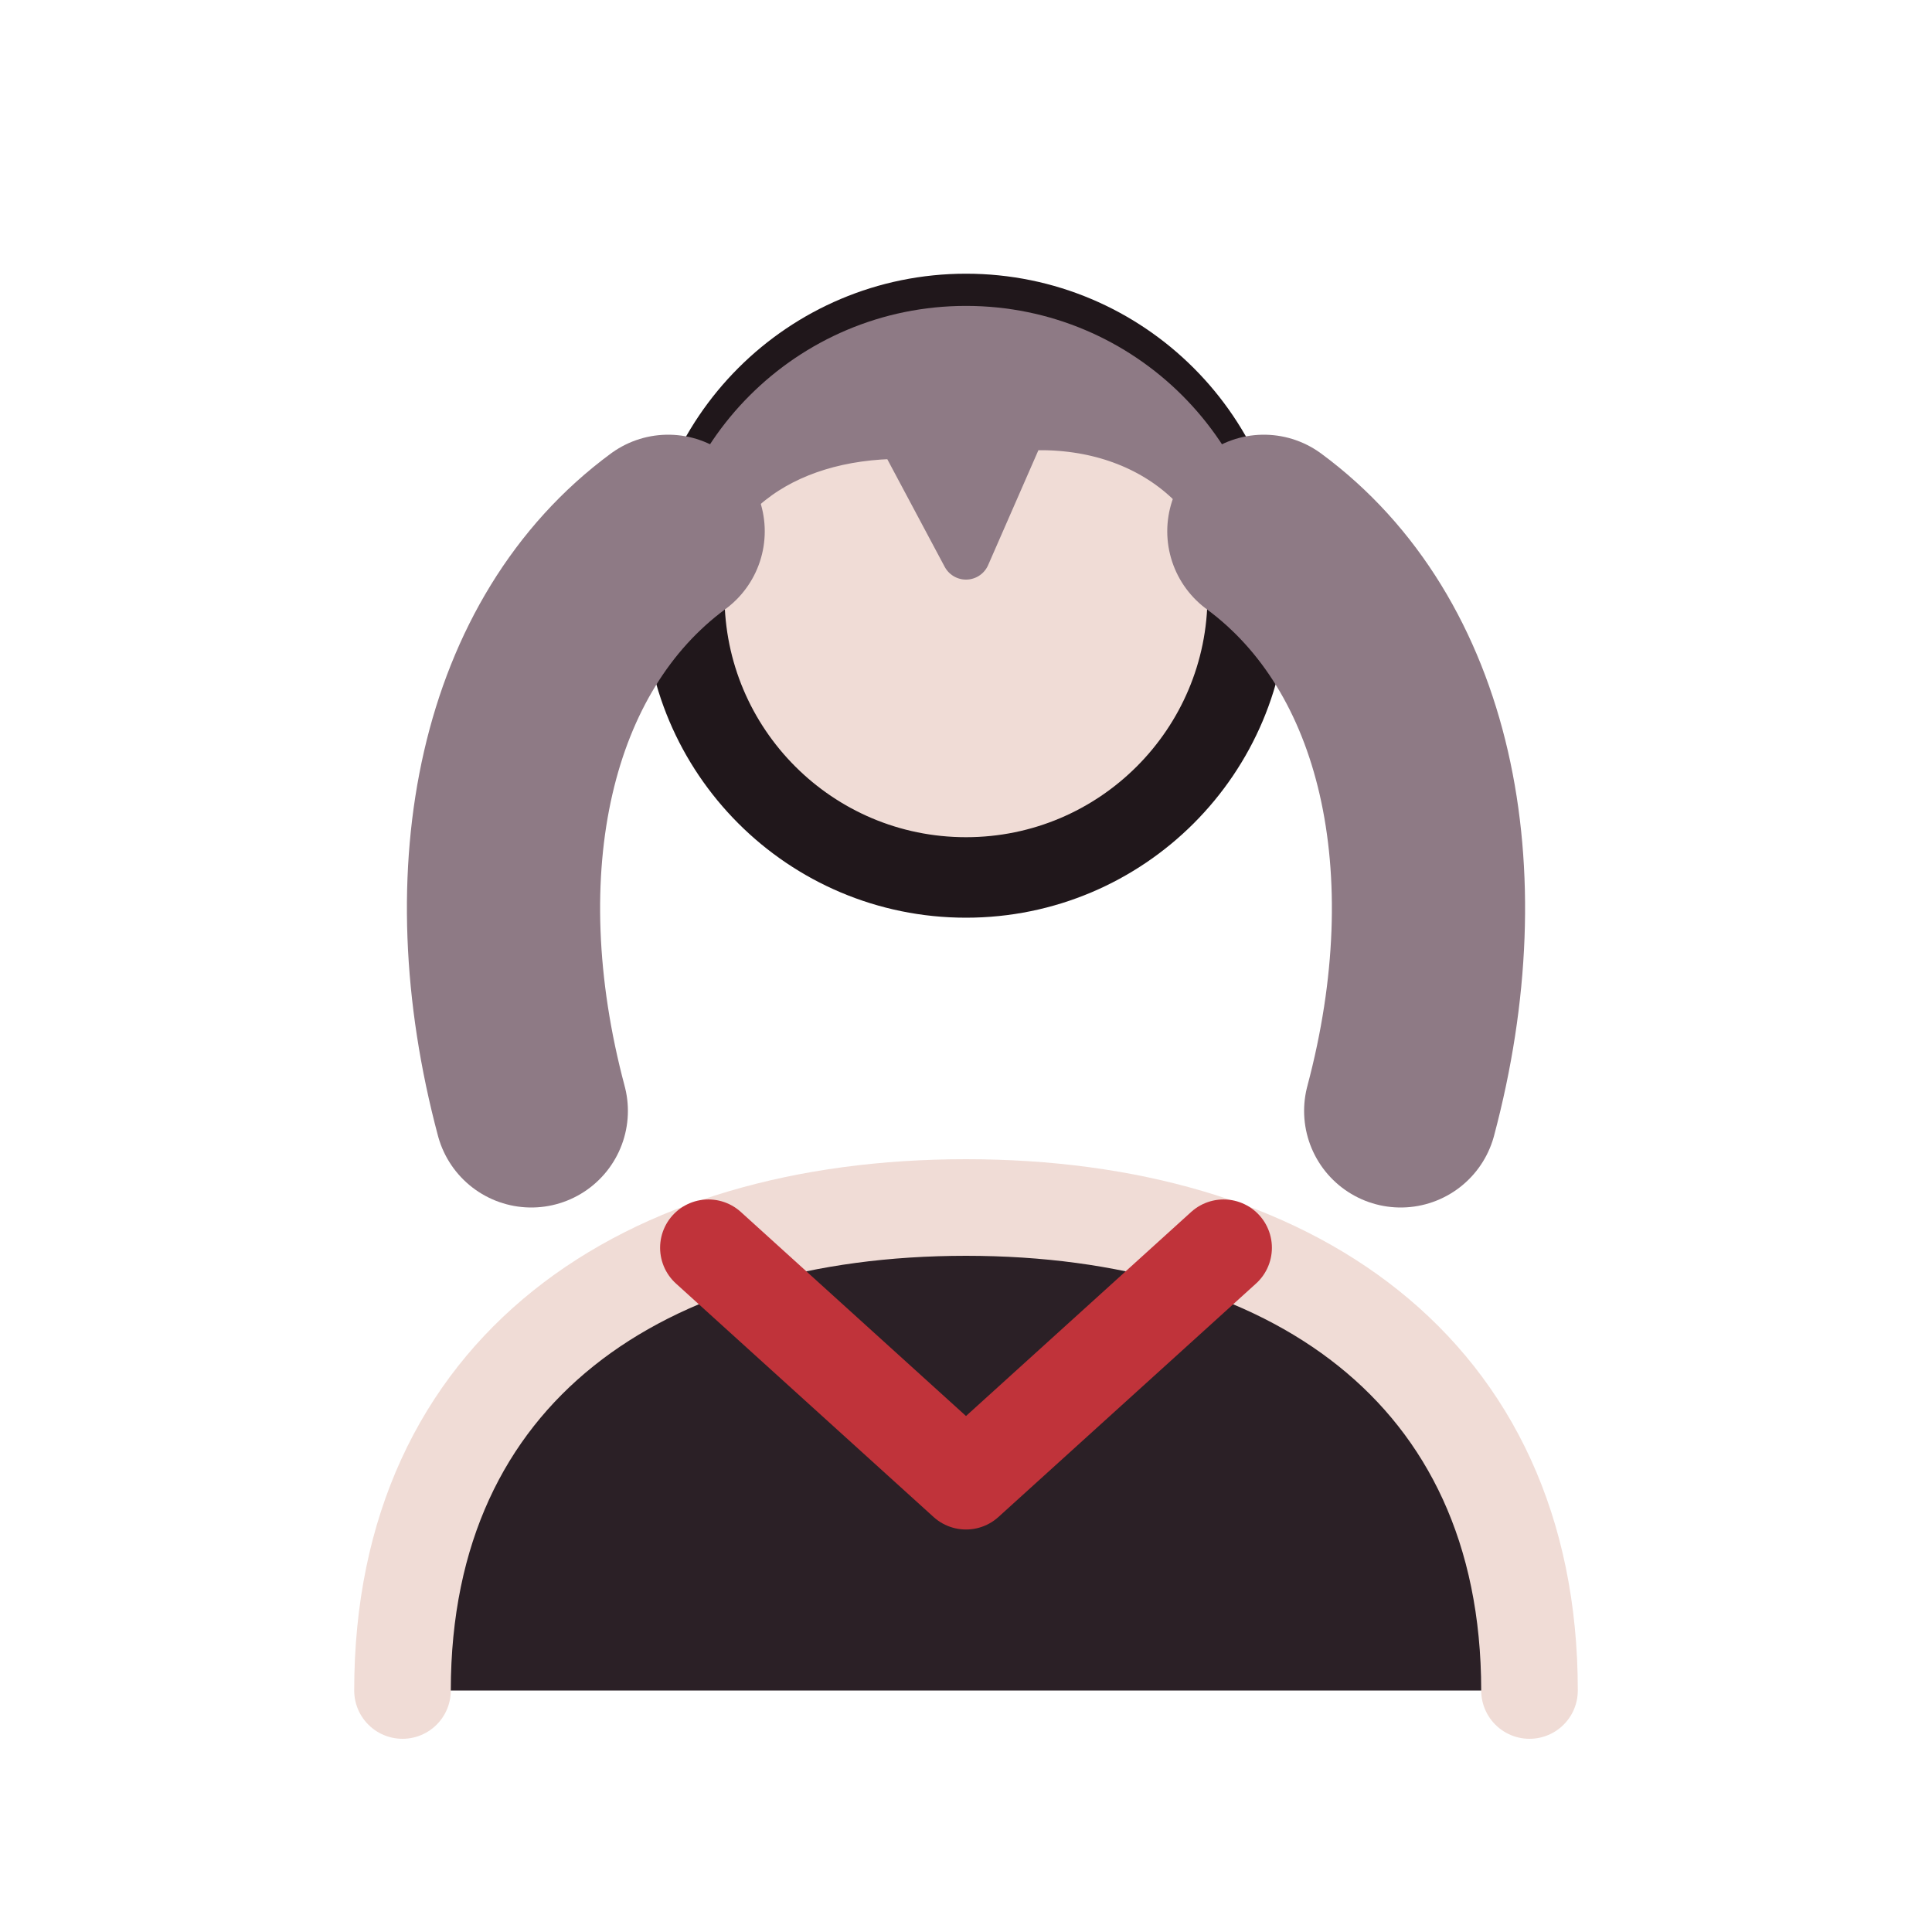
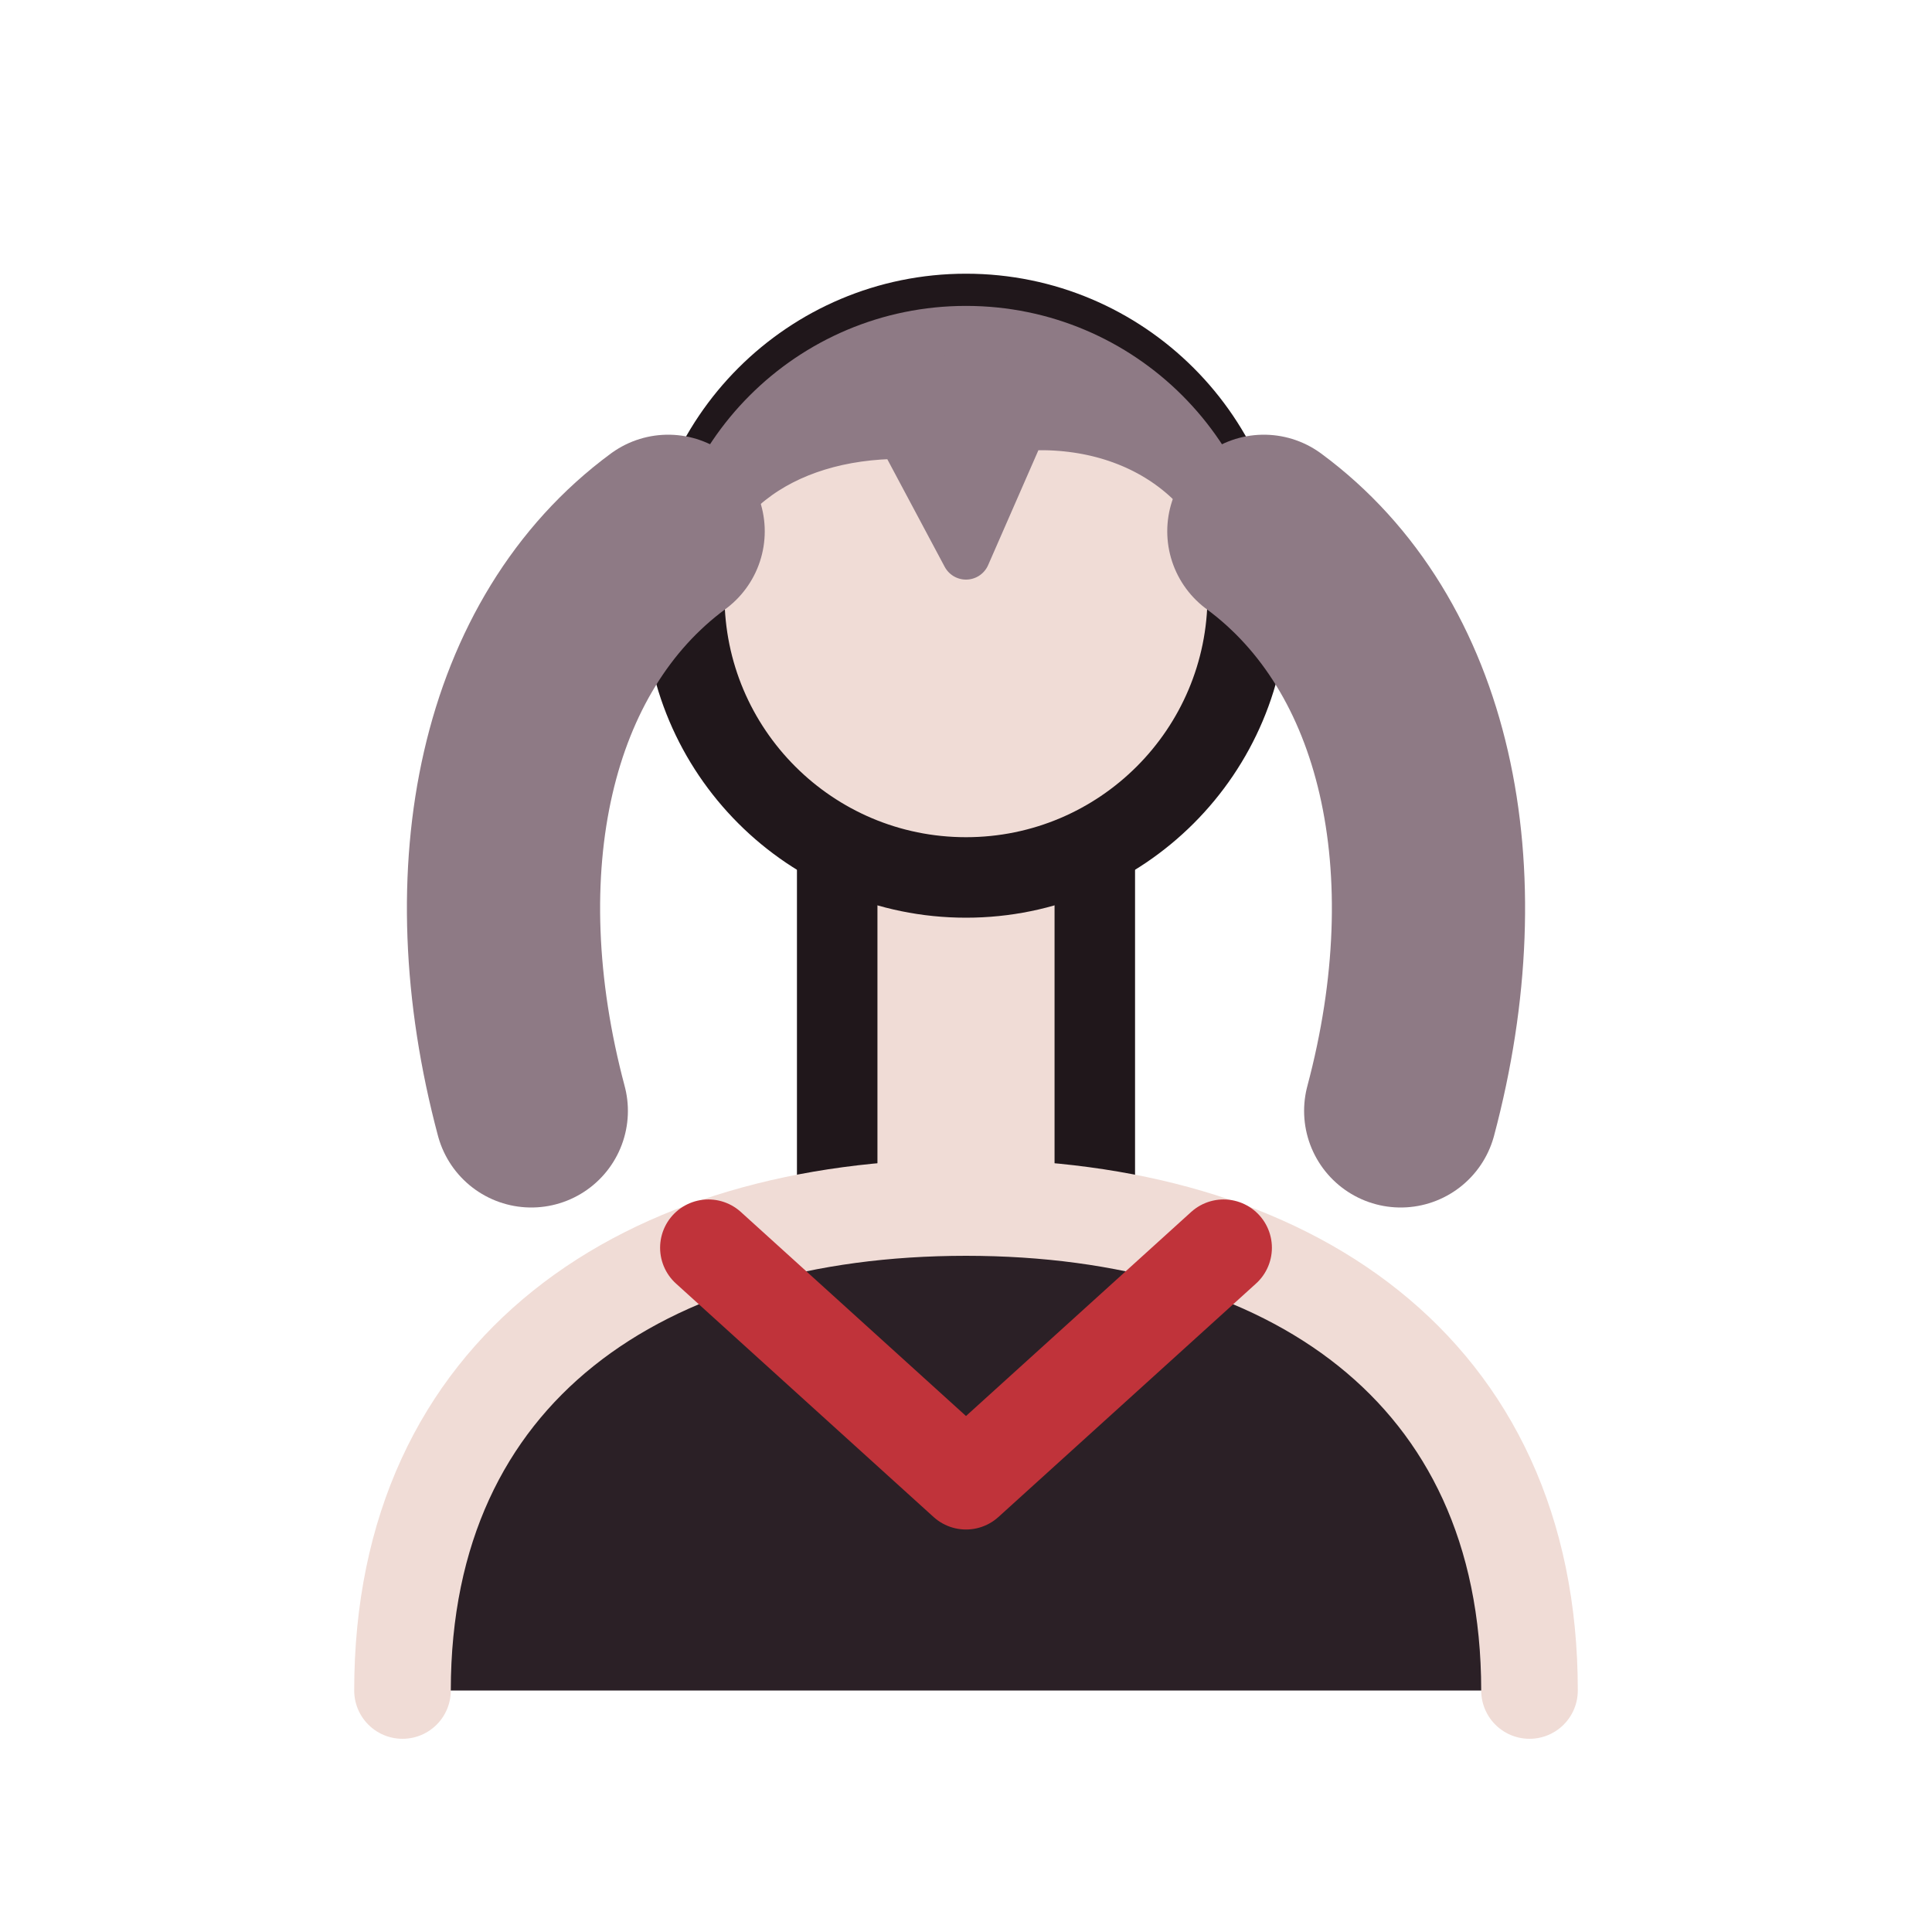
<svg xmlns="http://www.w3.org/2000/svg" viewBox="0 0 24 24" fill="none" stroke-linecap="round" stroke-linejoin="round">
+   <path d="M10.4 9.8h3.2v5.2h-3.2z" fill="#f0dcd6" stroke="#20171b" stroke-width="1" />
  <circle cx="12" cy="7.4" r="3.5" fill="#f0dcd6" stroke="#20171b" stroke-width="1" />
  <path d="M8.5 7.6A3.5 3.5 0 0 1 15.5 7.6C15.4 6.1 14.2 5.2 12.7 5.3L12 6.9L11.2 5.4C9.7 5.4 8.6 6.2 8.5 7.6Z" fill="#8e7a85" stroke="#8e7a85" stroke-width=".6" />
  <path d="M8.3 6.6C6.4 8 5.8 10.8 6.6 13.8" fill="none" stroke="#8e7a85" stroke-width="2.4" />
  <path d="M15.7 6.6C17.6 8 18.2 10.8 17.4 13.8" fill="none" stroke="#8e7a85" stroke-width="2.4" />
  <path d="M5 21c0-4 3-6 7-6s7 2 7 6" fill="#2b2026" stroke="#f0dcd6" stroke-width="1.2" />
  <path d="M8.8 15.5 12 18.4 15.2 15.5" fill="none" stroke="#c0333a" stroke-width="1.2" />
</svg>
